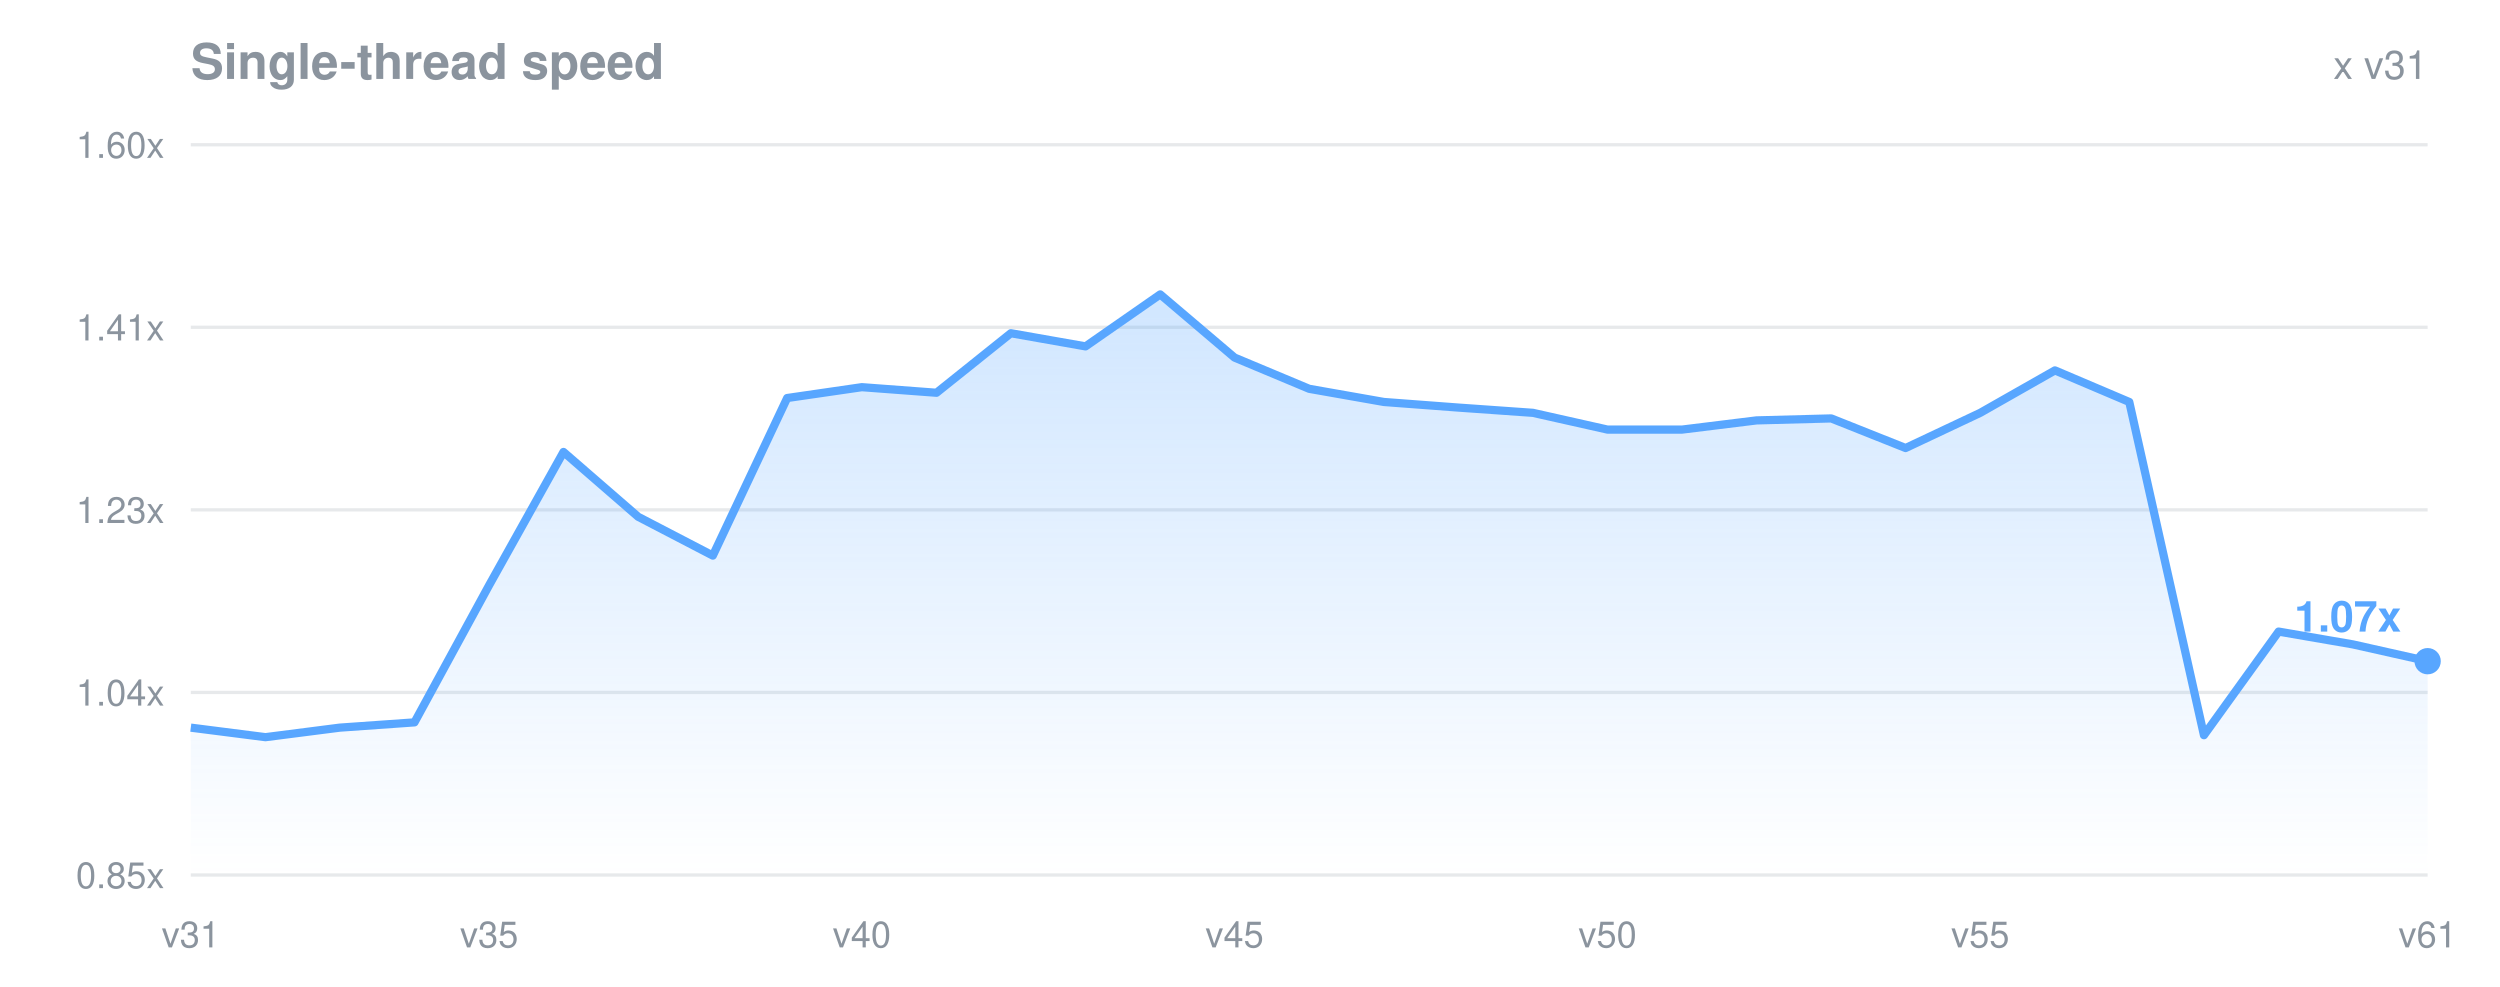
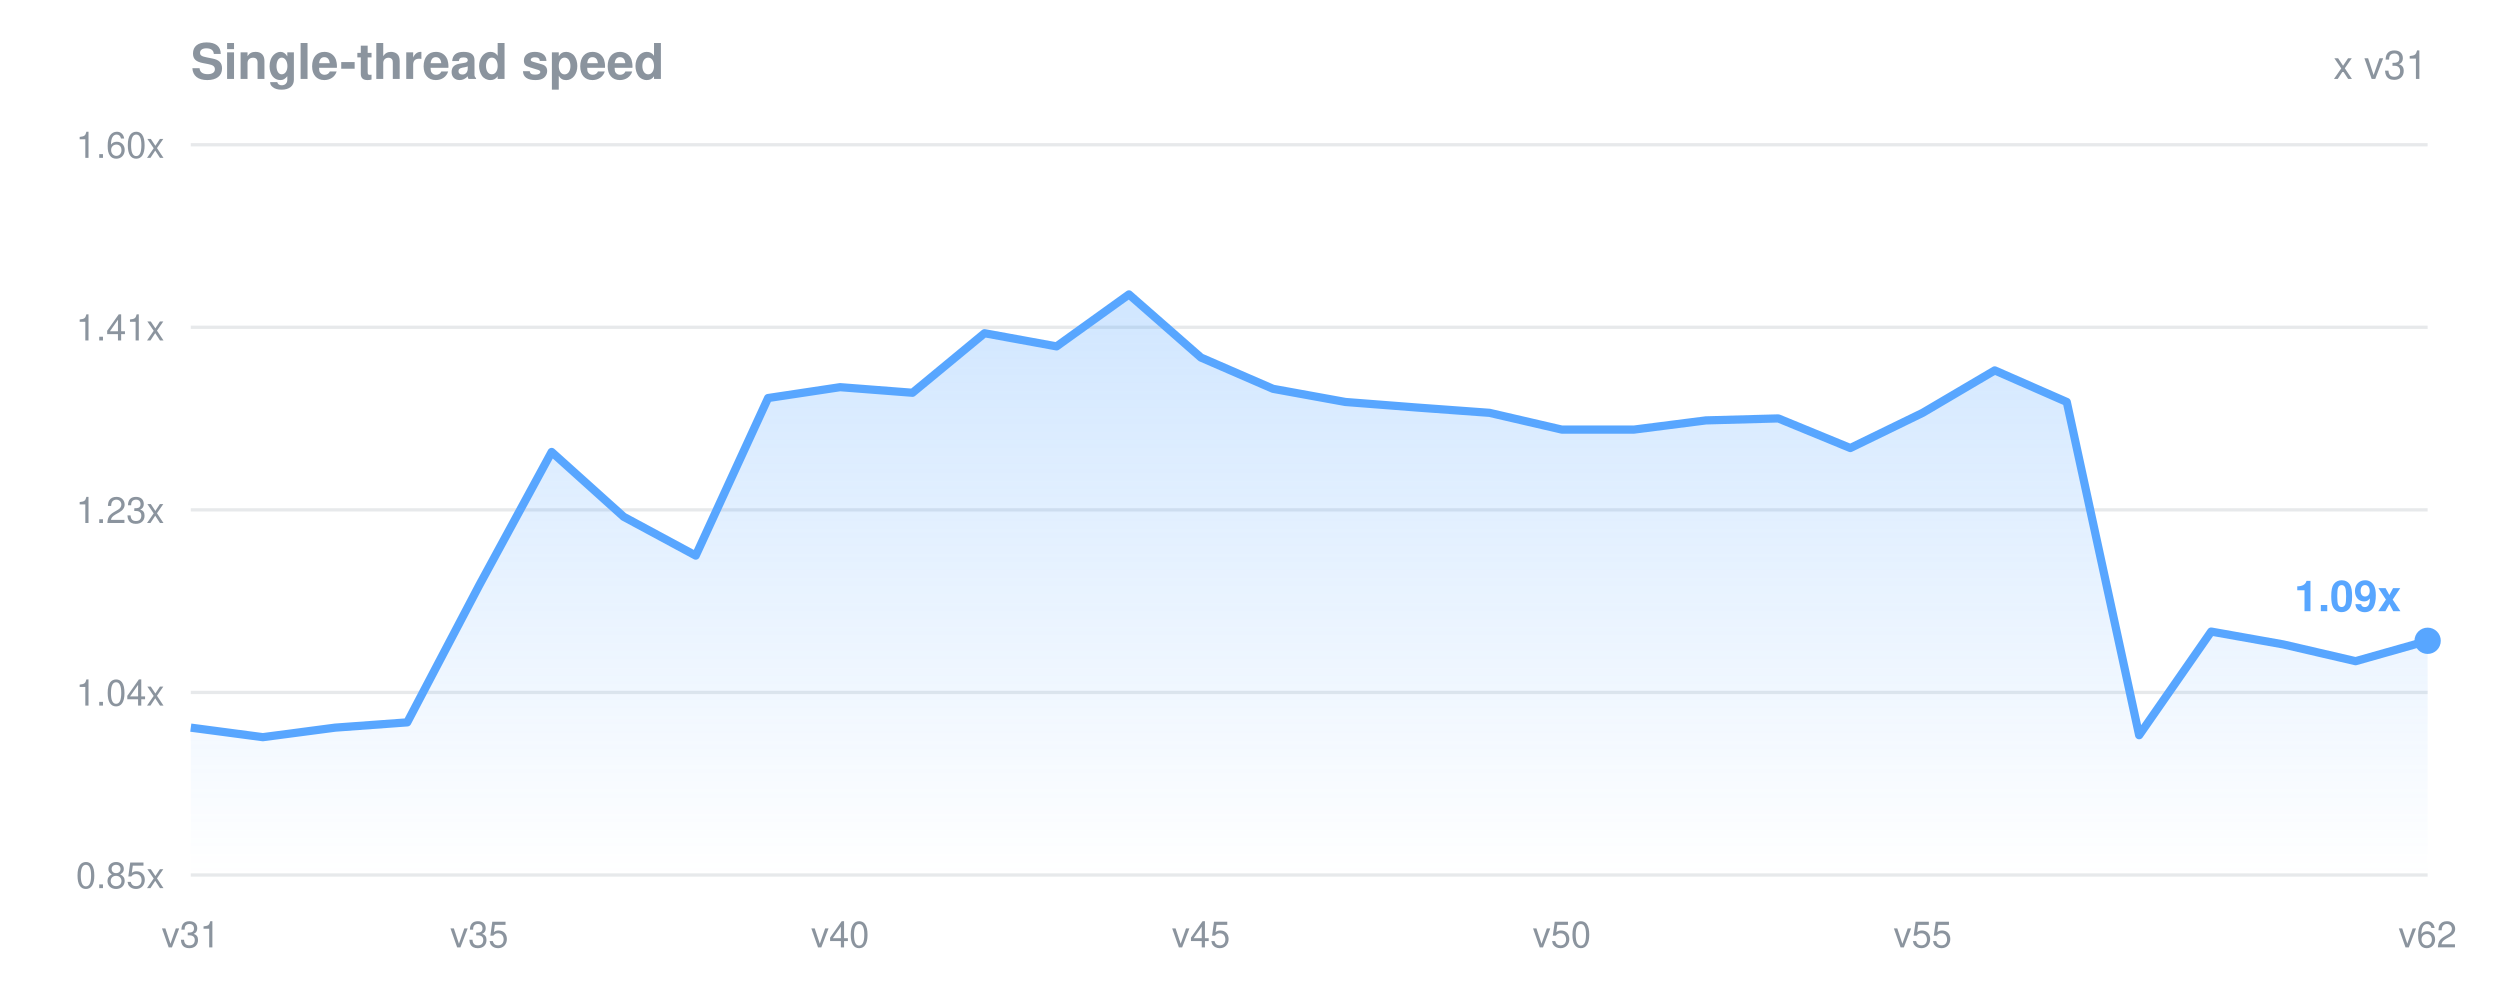
<svg xmlns="http://www.w3.org/2000/svg" width="760" height="300" viewBox="0 0 760 300" preserveAspectRatio="xMidYMid meet" font-family="-apple-system,Segoe UI,Helvetica,Arial,sans-serif">
  <defs>
    <linearGradient id="g58a6ff" x1="0" y1="0" x2="0" y2="1">
      <stop offset="0" stop-color="#58a6ff" stop-opacity="0.28" />
      <stop offset="1" stop-color="#58a6ff" stop-opacity="0" />
    </linearGradient>
  </defs>
  <text x="58" y="24" fill="#8b949e" font-size="15" font-weight="700">Single-thread speed</text>
  <text x="738" y="24" fill="#8b949e" font-size="12" text-anchor="end">x v31</text>
  <line x1="58" y1="266.0" x2="738" y2="266.0" stroke="#8b949e33" />
  <text x="50" y="270.0" fill="#8b949e" font-size="11" text-anchor="end">0.85x</text>
  <line x1="58" y1="210.5" x2="738" y2="210.5" stroke="#8b949e33" />
  <text x="50" y="214.5" fill="#8b949e" font-size="11" text-anchor="end">1.04x</text>
  <line x1="58" y1="155.0" x2="738" y2="155.0" stroke="#8b949e33" />
  <text x="50" y="159.0" fill="#8b949e" font-size="11" text-anchor="end">1.23x</text>
  <line x1="58" y1="99.5" x2="738" y2="99.5" stroke="#8b949e33" />
  <text x="50" y="103.5" fill="#8b949e" font-size="11" text-anchor="end">1.41x</text>
  <line x1="58" y1="44.0" x2="738" y2="44.0" stroke="#8b949e33" />
  <text x="50" y="48.0" fill="#8b949e" font-size="11" text-anchor="end">1.60x</text>
  <text x="58.0" y="288" fill="#8b949e" font-size="11" text-anchor="middle">v31</text>
-   <text x="148.7" y="288" fill="#8b949e" font-size="11" text-anchor="middle">v35</text>
-   <text x="262.0" y="288" fill="#8b949e" font-size="11" text-anchor="middle">v40</text>
-   <text x="375.3" y="288" fill="#8b949e" font-size="11" text-anchor="middle">v45</text>
-   <text x="488.7" y="288" fill="#8b949e" font-size="11" text-anchor="middle">v50</text>
-   <text x="602.0" y="288" fill="#8b949e" font-size="11" text-anchor="middle">v55</text>
-   <text x="738.0" y="288" fill="#8b949e" font-size="11" text-anchor="middle">v61</text>
-   <path d="M58.0,266.0 L58.0,221.2 L80.7,224.1 L103.3,221.2 L126.0,219.6 L148.7,177.9 L171.3,137.4 L194.0,157.1 L216.7,168.9 L239.3,121.0 L262.0,117.7 L284.7,119.4 L307.3,101.3 L330.0,105.3 L352.7,89.5 L375.3,108.7 L398.0,118.2 L420.7,122.2 L443.3,123.9 L466.0,125.5 L488.7,130.6 L511.3,130.6 L534.0,127.8 L556.7,127.2 L579.3,136.2 L602.0,125.5 L624.7,112.6 L647.3,122.2 L670.0,223.5 L692.7,192.0 L715.3,195.9 L738.0,201.0 L738.0,266.0 Z" fill="url(#g58a6ff)" />
-   <polyline points="58.0,221.2 80.7,224.1 103.3,221.2 126.0,219.6 148.7,177.9 171.3,137.4 194.0,157.1 216.7,168.9 239.3,121.0 262.0,117.7 284.7,119.4 307.3,101.3 330.0,105.3 352.7,89.5 375.3,108.7 398.0,118.2 420.7,122.2 443.3,123.9 466.0,125.5 488.7,130.6 511.3,130.6 534.0,127.8 556.7,127.2 579.3,136.2 602.0,125.5 624.7,112.6 647.3,122.2 670.0,223.5 692.7,192.0 715.3,195.9 738.0,201.0" fill="none" stroke="#58a6ff" stroke-width="2.5" stroke-linejoin="round" />
-   <circle cx="738.0" cy="201.0" r="4" fill="#58a6ff" />
-   <text x="730.0" y="192.0" fill="#58a6ff" font-size="13" font-weight="700" text-anchor="end">1.07x</text>
+   <text x="145.7" y="288" fill="#8b949e" font-size="11" text-anchor="middle">v35</text>
+   <text x="255.4" y="288" fill="#8b949e" font-size="11" text-anchor="middle">v40</text>
+   <text x="365.1" y="288" fill="#8b949e" font-size="11" text-anchor="middle">v45</text>
+   <text x="474.8" y="288" fill="#8b949e" font-size="11" text-anchor="middle">v50</text>
+   <text x="584.5" y="288" fill="#8b949e" font-size="11" text-anchor="middle">v55</text>
+   <text x="738.0" y="288" fill="#8b949e" font-size="11" text-anchor="middle">v62</text>
+   <path d="M58.0,266.0 L58.0,221.2 L79.9,224.1 L101.9,221.2 L123.8,219.6 L145.7,177.9 L167.7,137.4 L189.6,157.1 L211.5,168.9 L233.5,121.0 L255.4,117.7 L277.4,119.4 L299.3,101.3 L321.2,105.3 L343.2,89.5 L365.1,108.7 L387.0,118.2 L409.0,122.2 L430.9,123.9 L452.8,125.5 L474.8,130.6 L496.7,130.6 L518.6,127.8 L540.6,127.2 L562.5,136.2 L584.5,125.5 L606.4,112.6 L628.3,122.2 L650.3,223.5 L672.2,192.0 L694.1,195.9 L716.1,201.0 L738.0,194.8 L738.0,266.0 Z" fill="url(#g58a6ff)" />
+   <polyline points="58.0,221.2 79.9,224.1 101.9,221.2 123.8,219.6 145.7,177.9 167.7,137.4 189.6,157.1 211.5,168.9 233.5,121.0 255.4,117.7 277.4,119.4 299.3,101.3 321.2,105.3 343.2,89.5 365.1,108.7 387.0,118.2 409.0,122.2 430.9,123.9 452.8,125.5 474.8,130.6 496.7,130.6 518.6,127.8 540.6,127.2 562.5,136.2 584.5,125.5 606.4,112.6 628.3,122.2 650.3,223.5 672.2,192.0 694.1,195.9 716.1,201.0 738.0,194.8" fill="none" stroke="#58a6ff" stroke-width="2.5" stroke-linejoin="round" />
+   <circle cx="738.0" cy="194.8" r="4" fill="#58a6ff" />
+   <text x="730.0" y="185.8" fill="#58a6ff" font-size="13" font-weight="700" text-anchor="end">1.09x</text>
</svg>
